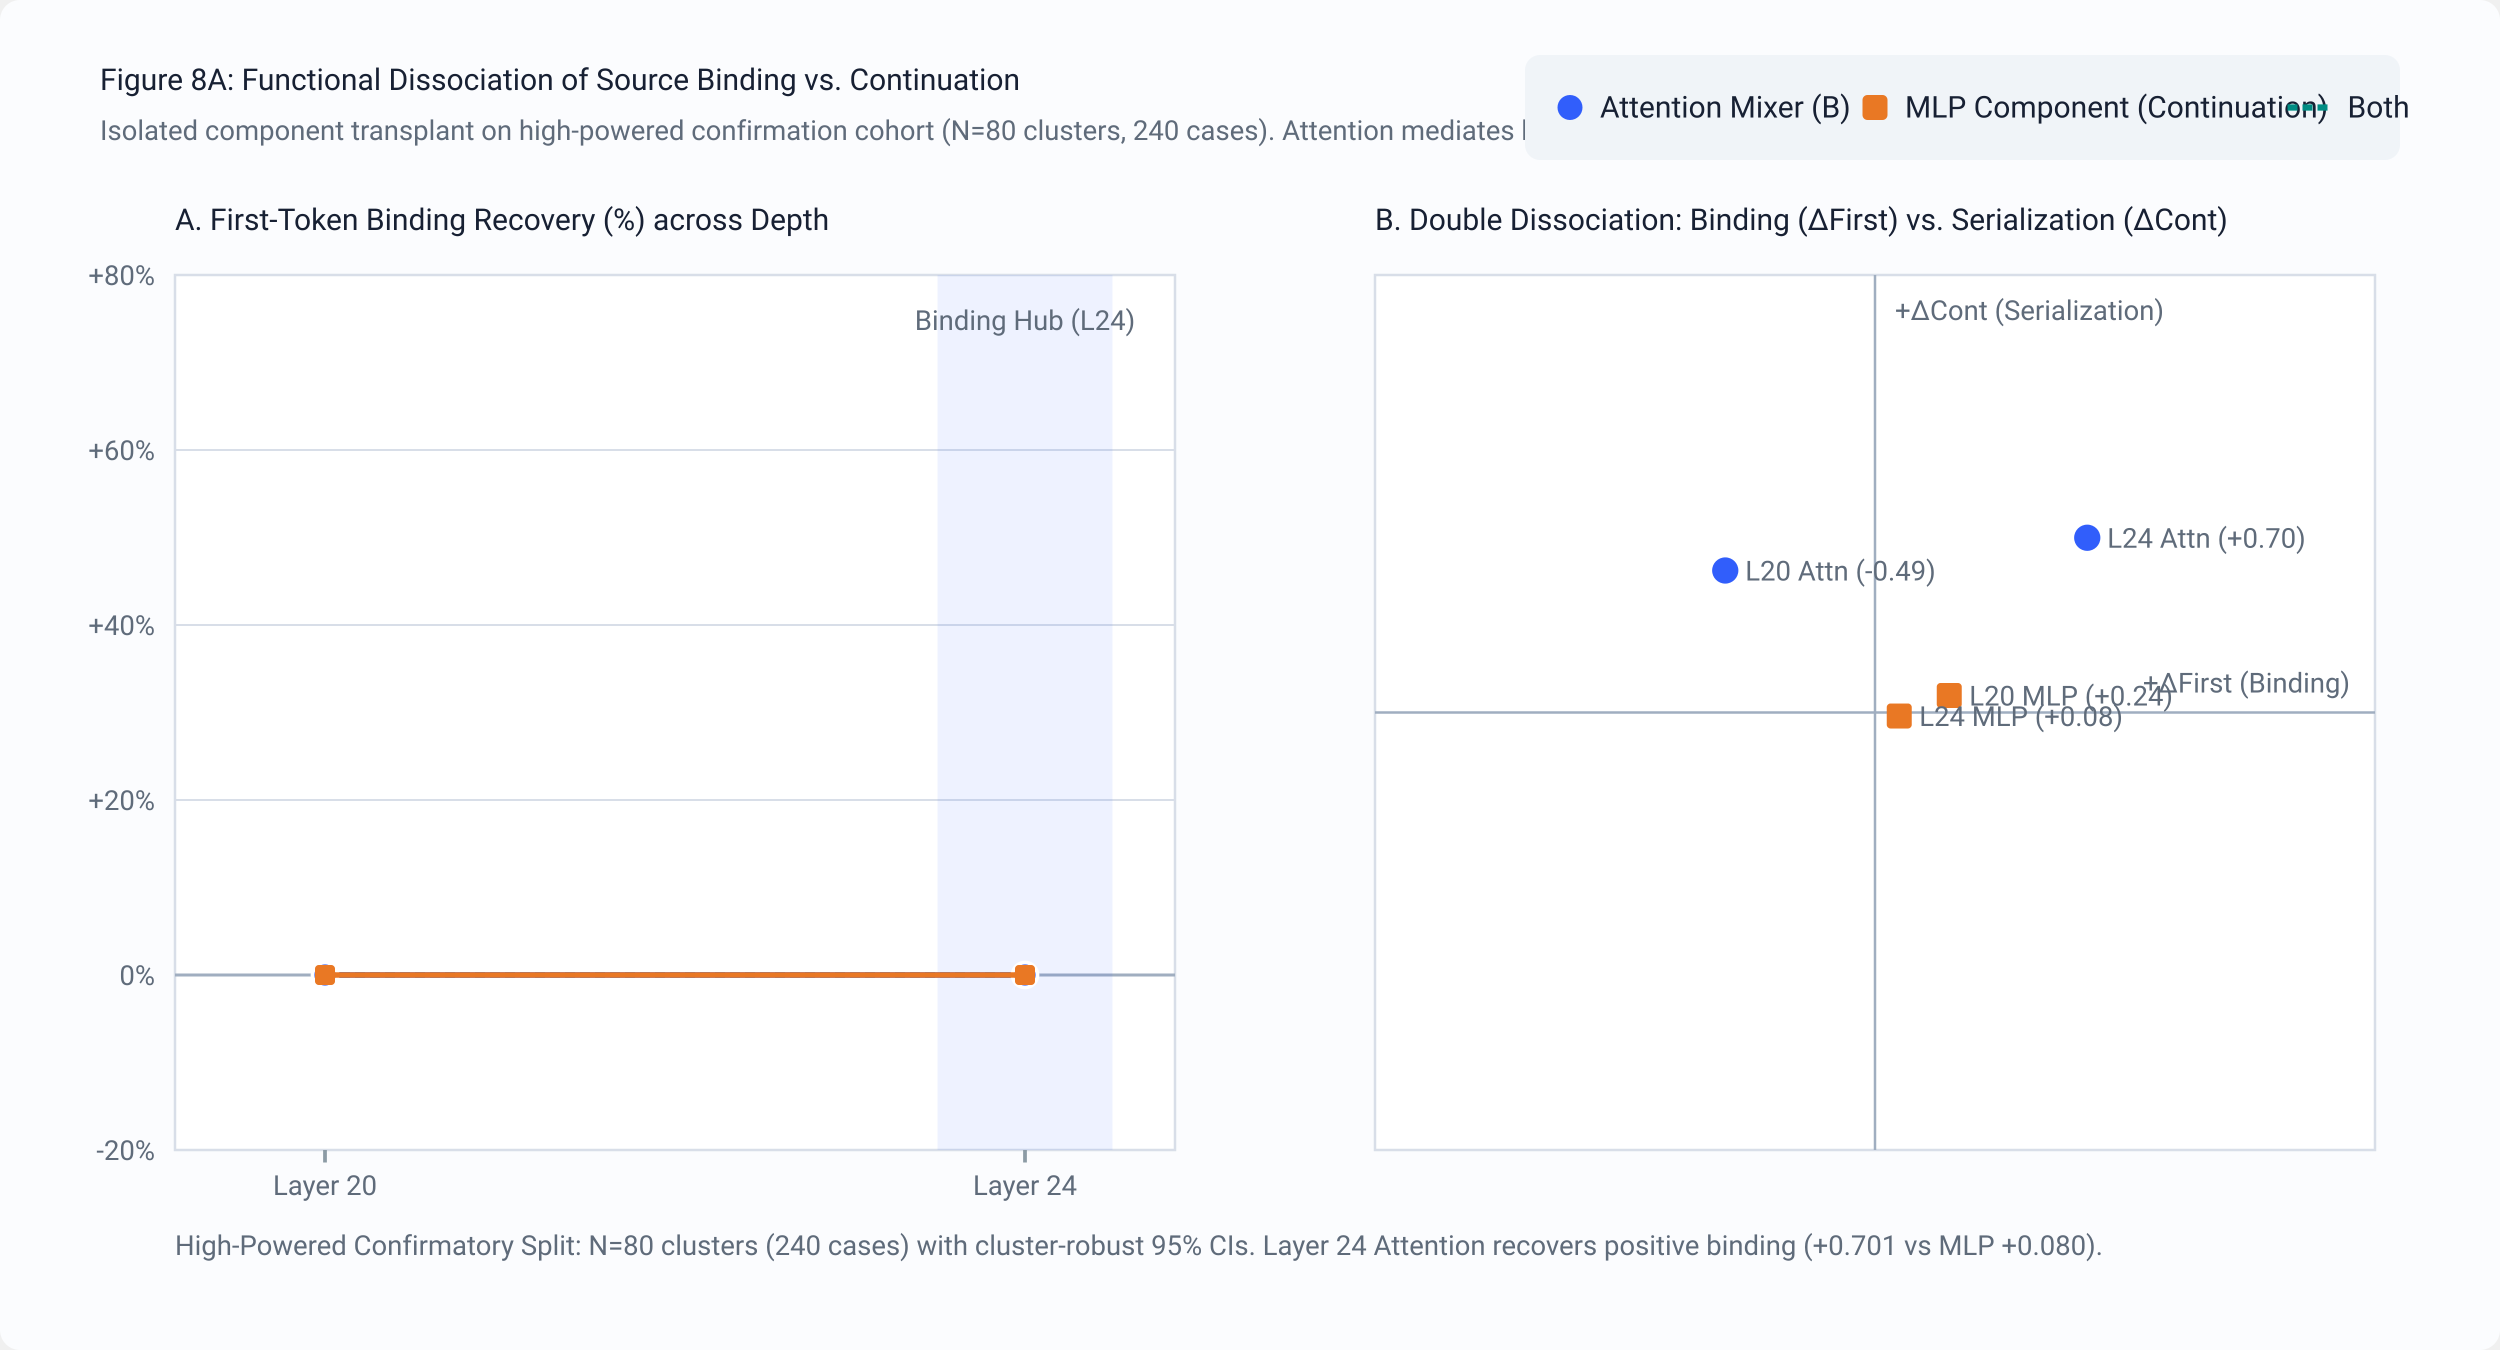
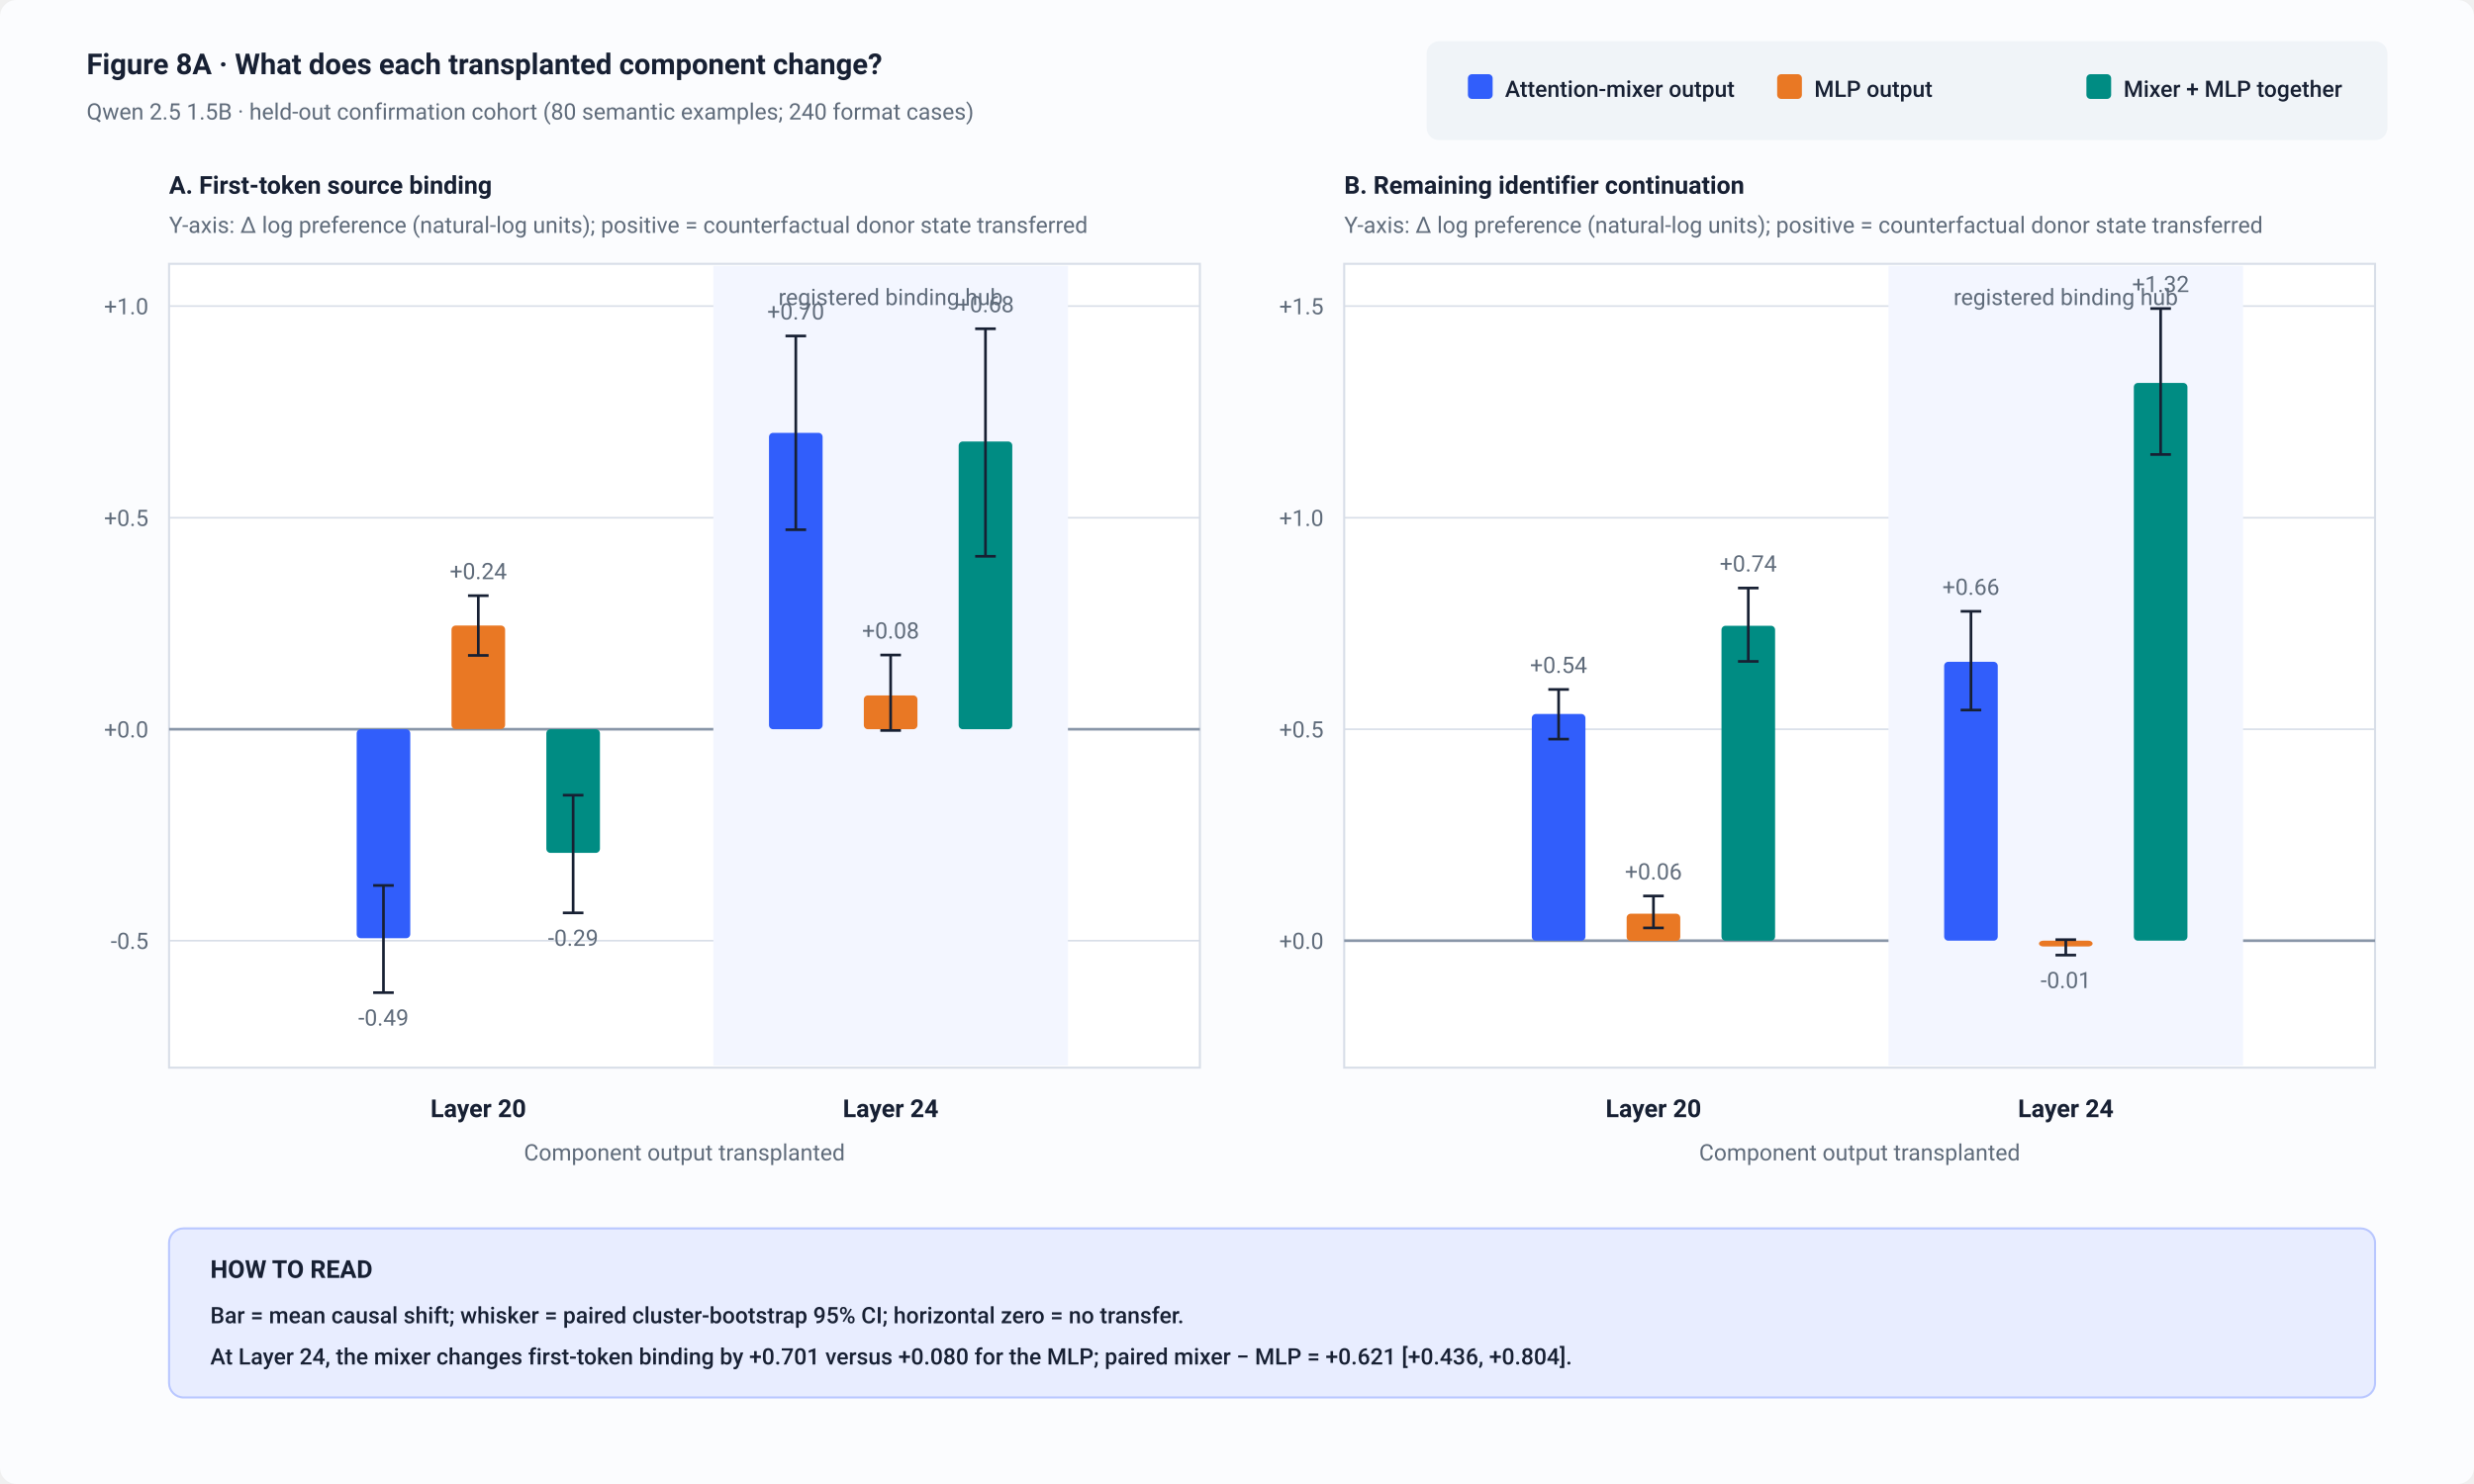
- <svg xmlns="http://www.w3.org/2000/svg" viewBox="0 0 1000 540" role="img" aria-labelledby="title desc">
+ <svg xmlns="http://www.w3.org/2000/svg" viewBox="0 0 1200 720" role="img" aria-labelledby="title desc">
  <style>
text { font-family: -apple-system, BlinkMacSystemFont, "Segoe UI", Roboto, Helvetica, Arial, sans-serif; fill: #172033; }
- .axis {{ stroke: #8c9ba5; stroke-width: 1.2; }}
+ .axis { stroke: #8c9ba5; stroke-width: 1.2; }
.grid { stroke: #d8dee8; stroke-width: 0.8; stroke-dasharray: 3 3; }
.muted { fill: #5f6b7a; font-size: 11px; }
- .title {{ font-size: 14px; font-weight: 700; }}
- .label {{ font-size: 12px; font-weight: 600; }}
- .legend {{ font-size: 11px; font-weight: 500; }}
+ .title { font-size: 14px; font-weight: 700; }
+ .label { font-size: 12px; font-weight: 600; }
+ .legend { font-size: 11px; font-weight: 500; }
</style>
-   <rect width="1000" height="540" fill="#fbfcfe" rx="8" />
-   <text x="40.0" y="36.0" class="title">Figure 8A: Functional Dissociation of Source Binding vs. Continuation</text>
-   <text x="40.0" y="56.0" class="muted">Isolated component transplant on high-powered confirmation cohort (N=80 clusters, 240 cases). Attention mediates binding at Layer 24.</text>
-   <rect x="610.0" y="22.0" width="350.0" height="42.0" fill="#f0f4f8" stroke="none" rx="6" />
-   <circle cx="628.0" cy="43.0" r="5.0" fill="#315efb" stroke="none" stroke-width="1" />
-   <text x="640.0" y="47.0" class="legend">Attention Mixer (B)</text>
-   <rect x="745.0" y="38.0" width="10.0" height="10.0" fill="#e97824" stroke="none" rx="2" />
-   <text x="762.0" y="47.0" class="legend">MLP Component (Continuation)</text>
-   <line x1="915.0" y1="43.0" x2="933.0" y2="43.0" stroke="#008c83" stroke-width="2.5" stroke-dasharray="4 2" />
-   <text x="939.0" y="47.0" class="legend">Both</text>
-   <text x="70.0" y="92.0" class="label">A. First-Token Binding Recovery (%) across Depth</text>
-   <rect x="70.0" y="110.0" width="400.0" height="350.0" fill="#ffffff" stroke="#d8dee8" rx="0" />
-   <line x1="70.0" y1="460.0" x2="470.0" y2="460.0" stroke="#d8dee8" stroke-width="0.8" />
-   <text x="62.0" y="464.0" class="muted" text-anchor="end">-20%</text>
-   <line x1="70.0" y1="390.0" x2="470.0" y2="390.0" stroke="#a0aec0" stroke-width="1.2" />
-   <text x="62.0" y="394.0" class="muted" text-anchor="end">0%</text>
-   <line x1="70.0" y1="320.0" x2="470.0" y2="320.0" stroke="#d8dee8" stroke-width="0.8" />
-   <text x="62.0" y="324.0" class="muted" text-anchor="end">+20%</text>
-   <line x1="70.0" y1="250.0" x2="470.0" y2="250.0" stroke="#d8dee8" stroke-width="0.8" />
-   <text x="62.0" y="254.0" class="muted" text-anchor="end">+40%</text>
-   <line x1="70.0" y1="180.0" x2="470.0" y2="180.0" stroke="#d8dee8" stroke-width="0.8" />
-   <text x="62.0" y="184.0" class="muted" text-anchor="end">+60%</text>
-   <line x1="70.0" y1="110.0" x2="470.0" y2="110.0" stroke="#d8dee8" stroke-width="0.8" />
-   <text x="62.0" y="114.0" class="muted" text-anchor="end">+80%</text>
-   <line x1="130.0" y1="460.0" x2="130.0" y2="465.0" stroke="#8c9ba5" stroke-width="1.5" />
-   <text x="130.0" y="478.0" class="muted" text-anchor="middle">Layer 20</text>
-   <line x1="410.0" y1="460.0" x2="410.0" y2="465.0" stroke="#8c9ba5" stroke-width="1.5" />
-   <text x="410.0" y="478.0" class="muted" text-anchor="middle">Layer 24</text>
-   <rect x="375.0" y="110.0" width="70.0" height="350.0" fill="rgba(49, 94, 251, 0.08)" stroke="none" rx="0" />
-   <text x="410.0" y="132.0" class="muted" text-anchor="middle" fill="#315efb">Binding Hub (L24)</text>
-   <line x1="130.0" y1="390.0" x2="410.0" y2="390.0" stroke="#008c83" stroke-width="2.2" stroke-dasharray="4 2" />
-   <line x1="130.0" y1="390.0" x2="410.0" y2="390.0" stroke="#315efb" stroke-width="2.2" />
-   <circle cx="130.0" cy="390.0" r="5.0" fill="#315efb" stroke="#ffffff" stroke-width="1.5" />
-   <circle cx="410.0" cy="390.0" r="5.0" fill="#315efb" stroke="#ffffff" stroke-width="1.5" />
-   <line x1="130.0" y1="390.0" x2="410.0" y2="390.0" stroke="#e97824" stroke-width="2.2" />
-   <rect x="126.0" y="386.0" width="8.0" height="8.0" fill="#e97824" stroke="none" rx="1.5" />
-   <rect x="406.0" y="386.0" width="8.0" height="8.0" fill="#e97824" stroke="none" rx="1.5" />
-   <text x="550.0" y="92.0" class="label">B. Double Dissociation: Binding (ΔFirst) vs. Serialization (ΔCont)</text>
-   <rect x="550.0" y="110.0" width="400.0" height="350.0" fill="#ffffff" stroke="#d8dee8" rx="0" />
-   <line x1="750.0" y1="110.0" x2="750.0" y2="460.0" stroke="#a0aec0" stroke-width="1.0" />
-   <line x1="550.0" y1="285.0" x2="950.0" y2="285.0" stroke="#a0aec0" stroke-width="1.0" />
-   <text x="940.0" y="277.0" class="muted" text-anchor="end">+ΔFirst (Binding)</text>
-   <text x="758.0" y="128.0" class="muted">+ΔCont (Serialization)</text>
-   <circle cx="690.1" cy="228.2" r="6.0" fill="#315efb" stroke="#ffffff" stroke-width="1.5" />
-   <text x="698.1" y="232.2" class="muted" fill="#315efb">L20 Attn (-0.49)</text>
-   <rect x="774.7" y="273.2" width="10.0" height="10.0" fill="#e97824" stroke="none" rx="1.5" />
-   <text x="787.7" y="282.2" class="muted" fill="#e97824">L20 MLP (+0.24)</text>
-   <circle cx="834.9" cy="215.1" r="6.0" fill="#315efb" stroke="#ffffff" stroke-width="1.5" />
-   <text x="842.9" y="219.1" class="muted" fill="#315efb">L24 Attn (+0.70)</text>
-   <rect x="754.7" y="281.4" width="10.0" height="10.0" fill="#e97824" stroke="none" rx="1.5" />
-   <text x="767.7" y="290.4" class="muted" fill="#e97824">L24 MLP (+0.08)</text>
-   <text x="70.0" y="502.0" class="muted">High-Powered Confirmatory Split: N=80 clusters (240 cases) with cluster-robust 95% CIs. Layer 24 Attention recovers positive binding (+0.701 vs MLP +0.080).</text>
+   <rect width="1200" height="720" fill="#fbfcfe" rx="8" />
+   <text x="42.0" y="36.0" class="title">Figure 8A · What does each transplanted component change?</text>
+   <text x="42.0" y="58.0" class="muted">Qwen 2.5 1.5B · held-out confirmation cohort (80 semantic examples; 240 format cases)</text>
+   <rect x="692.0" y="20.0" width="466.0" height="48.0" fill="#f0f4f8" stroke="none" rx="6" />
+   <rect x="712.0" y="36.0" width="12.0" height="12.0" fill="#315efb" stroke="none" rx="2" />
+   <text x="730.0" y="47.0" class="legend">Attention-mixer output</text>
+   <rect x="862.0" y="36.0" width="12.0" height="12.0" fill="#e97824" stroke="none" rx="2" />
+   <text x="880.0" y="47.0" class="legend">MLP output</text>
+   <rect x="1012.0" y="36.0" width="12.0" height="12.0" fill="#008c83" stroke="none" rx="2" />
+   <text x="1030.0" y="47.0" class="legend">Mixer + MLP together</text>
+   <text x="82.0" y="94.0" class="label">A. First-token source binding</text>
+   <text x="82.0" y="113.0" class="muted">Y-axis: Δ log preference (natural-log units); positive = counterfactual donor state transferred</text>
+   <rect x="82.0" y="128.0" width="500.0" height="390.0" fill="#ffffff" stroke="#d8dee8" rx="0" />
+   <line x1="82.0" y1="456.4" x2="582.0" y2="456.4" stroke="#d8dee8" stroke-width="0.8" />
+   <text x="72.0" y="460.4" class="muted" text-anchor="end">-0.5</text>
+   <line x1="82.0" y1="353.8" x2="582.0" y2="353.8" stroke="#8996a8" stroke-width="1.3" />
+   <text x="72.0" y="357.8" class="muted" text-anchor="end">+0.0</text>
+   <line x1="82.0" y1="251.2" x2="582.0" y2="251.2" stroke="#d8dee8" stroke-width="0.8" />
+   <text x="72.0" y="255.2" class="muted" text-anchor="end">+0.5</text>
+   <line x1="82.0" y1="148.5" x2="582.0" y2="148.5" stroke="#d8dee8" stroke-width="0.8" />
+   <text x="72.0" y="152.5" class="muted" text-anchor="end">+1.0</text>
+   <rect x="173.0" y="353.8" width="26.0" height="101.4" fill="#315efb" stroke="none" rx="2" />
+   <line x1="186.0" y1="429.6" x2="186.0" y2="481.6" stroke="#172033" stroke-width="1.3" />
+   <line x1="181.0" y1="429.6" x2="191.0" y2="429.6" stroke="#172033" stroke-width="1.3" />
+   <line x1="181.0" y1="481.6" x2="191.0" y2="481.6" stroke="#172033" stroke-width="1.3" />
+   <text x="186.0" y="497.6" class="muted" text-anchor="middle" fill="#315efb">-0.49</text>
+   <rect x="219.0" y="303.5" width="26.0" height="50.2" fill="#e97824" stroke="none" rx="2" />
+   <line x1="232.0" y1="289.0" x2="232.0" y2="318.0" stroke="#172033" stroke-width="1.3" />
+   <line x1="227.0" y1="289.0" x2="237.0" y2="289.0" stroke="#172033" stroke-width="1.3" />
+   <line x1="227.0" y1="318.0" x2="237.0" y2="318.0" stroke="#172033" stroke-width="1.3" />
+   <text x="232.0" y="281.0" class="muted" text-anchor="middle" fill="#e97824">+0.24</text>
+   <rect x="265.0" y="353.8" width="26.0" height="60.0" fill="#008c83" stroke="none" rx="2" />
+   <line x1="278.0" y1="385.8" x2="278.0" y2="442.9" stroke="#172033" stroke-width="1.3" />
+   <line x1="273.0" y1="385.8" x2="283.0" y2="385.8" stroke="#172033" stroke-width="1.3" />
+   <line x1="273.0" y1="442.9" x2="283.0" y2="442.9" stroke="#172033" stroke-width="1.3" />
+   <text x="278.0" y="458.9" class="muted" text-anchor="middle" fill="#008c83">-0.29</text>
+   <text x="232.0" y="542.0" class="label" text-anchor="middle">Layer 20</text>
+   <rect x="346.0" y="129.0" width="172.0" height="388.0" fill="#f3f6ff" stroke="none" rx="0" />
+   <text x="432.0" y="148.0" class="muted" text-anchor="middle" fill="#315efb">registered binding hub</text>
+   <rect x="373.0" y="210.0" width="26.0" height="143.8" fill="#315efb" stroke="none" rx="2" />
+   <line x1="386.0" y1="163.0" x2="386.0" y2="257.0" stroke="#172033" stroke-width="1.3" />
+   <line x1="381.0" y1="163.0" x2="391.0" y2="163.0" stroke="#172033" stroke-width="1.3" />
+   <line x1="381.0" y1="257.0" x2="391.0" y2="257.0" stroke="#172033" stroke-width="1.3" />
+   <text x="386.0" y="155.0" class="muted" text-anchor="middle" fill="#315efb">+0.70</text>
+   <rect x="419.0" y="337.4" width="26.0" height="16.4" fill="#e97824" stroke="none" rx="2" />
+   <line x1="432.0" y1="317.8" x2="432.0" y2="354.4" stroke="#172033" stroke-width="1.3" />
+   <line x1="427.0" y1="317.8" x2="437.0" y2="317.8" stroke="#172033" stroke-width="1.3" />
+   <line x1="427.0" y1="354.4" x2="437.0" y2="354.4" stroke="#172033" stroke-width="1.3" />
+   <text x="432.0" y="309.8" class="muted" text-anchor="middle" fill="#e97824">+0.08</text>
+   <rect x="465.0" y="214.2" width="26.0" height="139.6" fill="#008c83" stroke="none" rx="2" />
+   <line x1="478.0" y1="159.5" x2="478.0" y2="269.9" stroke="#172033" stroke-width="1.3" />
+   <line x1="473.0" y1="159.5" x2="483.0" y2="159.5" stroke="#172033" stroke-width="1.3" />
+   <line x1="473.0" y1="269.9" x2="483.0" y2="269.9" stroke="#172033" stroke-width="1.3" />
+   <text x="478.0" y="151.5" class="muted" text-anchor="middle" fill="#008c83">+0.68</text>
+   <text x="432.0" y="542.0" class="label" text-anchor="middle">Layer 24</text>
+   <text x="332.0" y="563.0" class="muted" text-anchor="middle">Component output transplanted</text>
+   <text x="652.0" y="94.0" class="label">B. Remaining identifier continuation</text>
+   <text x="652.0" y="113.0" class="muted">Y-axis: Δ log preference (natural-log units); positive = counterfactual donor state transferred</text>
+   <rect x="652.0" y="128.0" width="500.0" height="390.0" fill="#ffffff" stroke="#d8dee8" rx="0" />
+   <line x1="652.0" y1="456.4" x2="1152.0" y2="456.4" stroke="#8996a8" stroke-width="1.3" />
+   <text x="642.0" y="460.4" class="muted" text-anchor="end">+0.0</text>
+   <line x1="652.0" y1="353.8" x2="1152.0" y2="353.8" stroke="#d8dee8" stroke-width="0.8" />
+   <text x="642.0" y="357.8" class="muted" text-anchor="end">+0.5</text>
+   <line x1="652.0" y1="251.2" x2="1152.0" y2="251.2" stroke="#d8dee8" stroke-width="0.8" />
+   <text x="642.0" y="255.2" class="muted" text-anchor="end">+1.0</text>
+   <line x1="652.0" y1="148.5" x2="1152.0" y2="148.5" stroke="#d8dee8" stroke-width="0.8" />
+   <text x="642.0" y="152.5" class="muted" text-anchor="end">+1.5</text>
+   <rect x="743.0" y="346.4" width="26.0" height="110.0" fill="#315efb" stroke="none" rx="2" />
+   <line x1="756.0" y1="334.5" x2="756.0" y2="358.6" stroke="#172033" stroke-width="1.3" />
+   <line x1="751.0" y1="334.5" x2="761.0" y2="334.5" stroke="#172033" stroke-width="1.3" />
+   <line x1="751.0" y1="358.6" x2="761.0" y2="358.6" stroke="#172033" stroke-width="1.3" />
+   <text x="756.0" y="326.5" class="muted" text-anchor="middle" fill="#315efb">+0.54</text>
+   <rect x="789.0" y="443.3" width="26.0" height="13.2" fill="#e97824" stroke="none" rx="2" />
+   <line x1="802.0" y1="434.7" x2="802.0" y2="450.2" stroke="#172033" stroke-width="1.3" />
+   <line x1="797.0" y1="434.7" x2="807.0" y2="434.7" stroke="#172033" stroke-width="1.3" />
+   <line x1="797.0" y1="450.2" x2="807.0" y2="450.2" stroke="#172033" stroke-width="1.3" />
+   <text x="802.0" y="426.7" class="muted" text-anchor="middle" fill="#e97824">+0.06</text>
+   <rect x="835.0" y="303.6" width="26.0" height="152.8" fill="#008c83" stroke="none" rx="2" />
+   <line x1="848.0" y1="285.3" x2="848.0" y2="320.9" stroke="#172033" stroke-width="1.3" />
+   <line x1="843.0" y1="285.3" x2="853.0" y2="285.3" stroke="#172033" stroke-width="1.3" />
+   <line x1="843.0" y1="320.9" x2="853.0" y2="320.9" stroke="#172033" stroke-width="1.3" />
+   <text x="848.0" y="277.3" class="muted" text-anchor="middle" fill="#008c83">+0.74</text>
+   <text x="802.0" y="542.0" class="label" text-anchor="middle">Layer 20</text>
+   <rect x="916.0" y="129.0" width="172.0" height="388.0" fill="#f3f6ff" stroke="none" rx="0" />
+   <text x="1002.0" y="148.0" class="muted" text-anchor="middle" fill="#315efb">registered binding hub</text>
+   <rect x="943.0" y="321.1" width="26.0" height="135.3" fill="#315efb" stroke="none" rx="2" />
+   <line x1="956.0" y1="296.6" x2="956.0" y2="344.5" stroke="#172033" stroke-width="1.3" />
+   <line x1="951.0" y1="296.6" x2="961.0" y2="296.6" stroke="#172033" stroke-width="1.3" />
+   <line x1="951.0" y1="344.5" x2="961.0" y2="344.5" stroke="#172033" stroke-width="1.3" />
+   <text x="956.0" y="288.6" class="muted" text-anchor="middle" fill="#315efb">+0.66</text>
+   <rect x="989.0" y="456.4" width="26.0" height="2.8" fill="#e97824" stroke="none" rx="2" />
+   <line x1="1002.0" y1="455.9" x2="1002.0" y2="463.4" stroke="#172033" stroke-width="1.3" />
+   <line x1="997.0" y1="455.9" x2="1007.0" y2="455.9" stroke="#172033" stroke-width="1.3" />
+   <line x1="997.0" y1="463.4" x2="1007.0" y2="463.4" stroke="#172033" stroke-width="1.3" />
+   <text x="1002.0" y="479.4" class="muted" text-anchor="middle" fill="#e97824">-0.01</text>
+   <rect x="1035.0" y="185.8" width="26.0" height="270.6" fill="#008c83" stroke="none" rx="2" />
+   <line x1="1048.0" y1="149.7" x2="1048.0" y2="220.5" stroke="#172033" stroke-width="1.3" />
+   <line x1="1043.0" y1="149.7" x2="1053.0" y2="149.7" stroke="#172033" stroke-width="1.3" />
+   <line x1="1043.0" y1="220.5" x2="1053.0" y2="220.5" stroke="#172033" stroke-width="1.3" />
+   <text x="1048.0" y="141.7" class="muted" text-anchor="middle" fill="#008c83">+1.32</text>
+   <text x="1002.0" y="542.0" class="label" text-anchor="middle">Layer 24</text>
+   <text x="902.0" y="563.0" class="muted" text-anchor="middle">Component output transplanted</text>
+   <rect x="82.0" y="596.0" width="1070.0" height="82.0" fill="#e8edff" stroke="#b9c7ff" rx="7" />
+   <text x="102.0" y="620.0" class="label" fill="#315efb">HOW TO READ</text>
+   <text x="102.0" y="642.0" class="legend">Bar = mean causal shift; whisker = paired cluster-bootstrap 95% CI; horizontal zero = no transfer.</text>
+   <text x="102.0" y="662.0" class="legend">At Layer 24, the mixer changes first-token binding by +0.701 versus +0.080 for the MLP; paired mixer − MLP = +0.621 [+0.436, +0.804].</text>
</svg>
